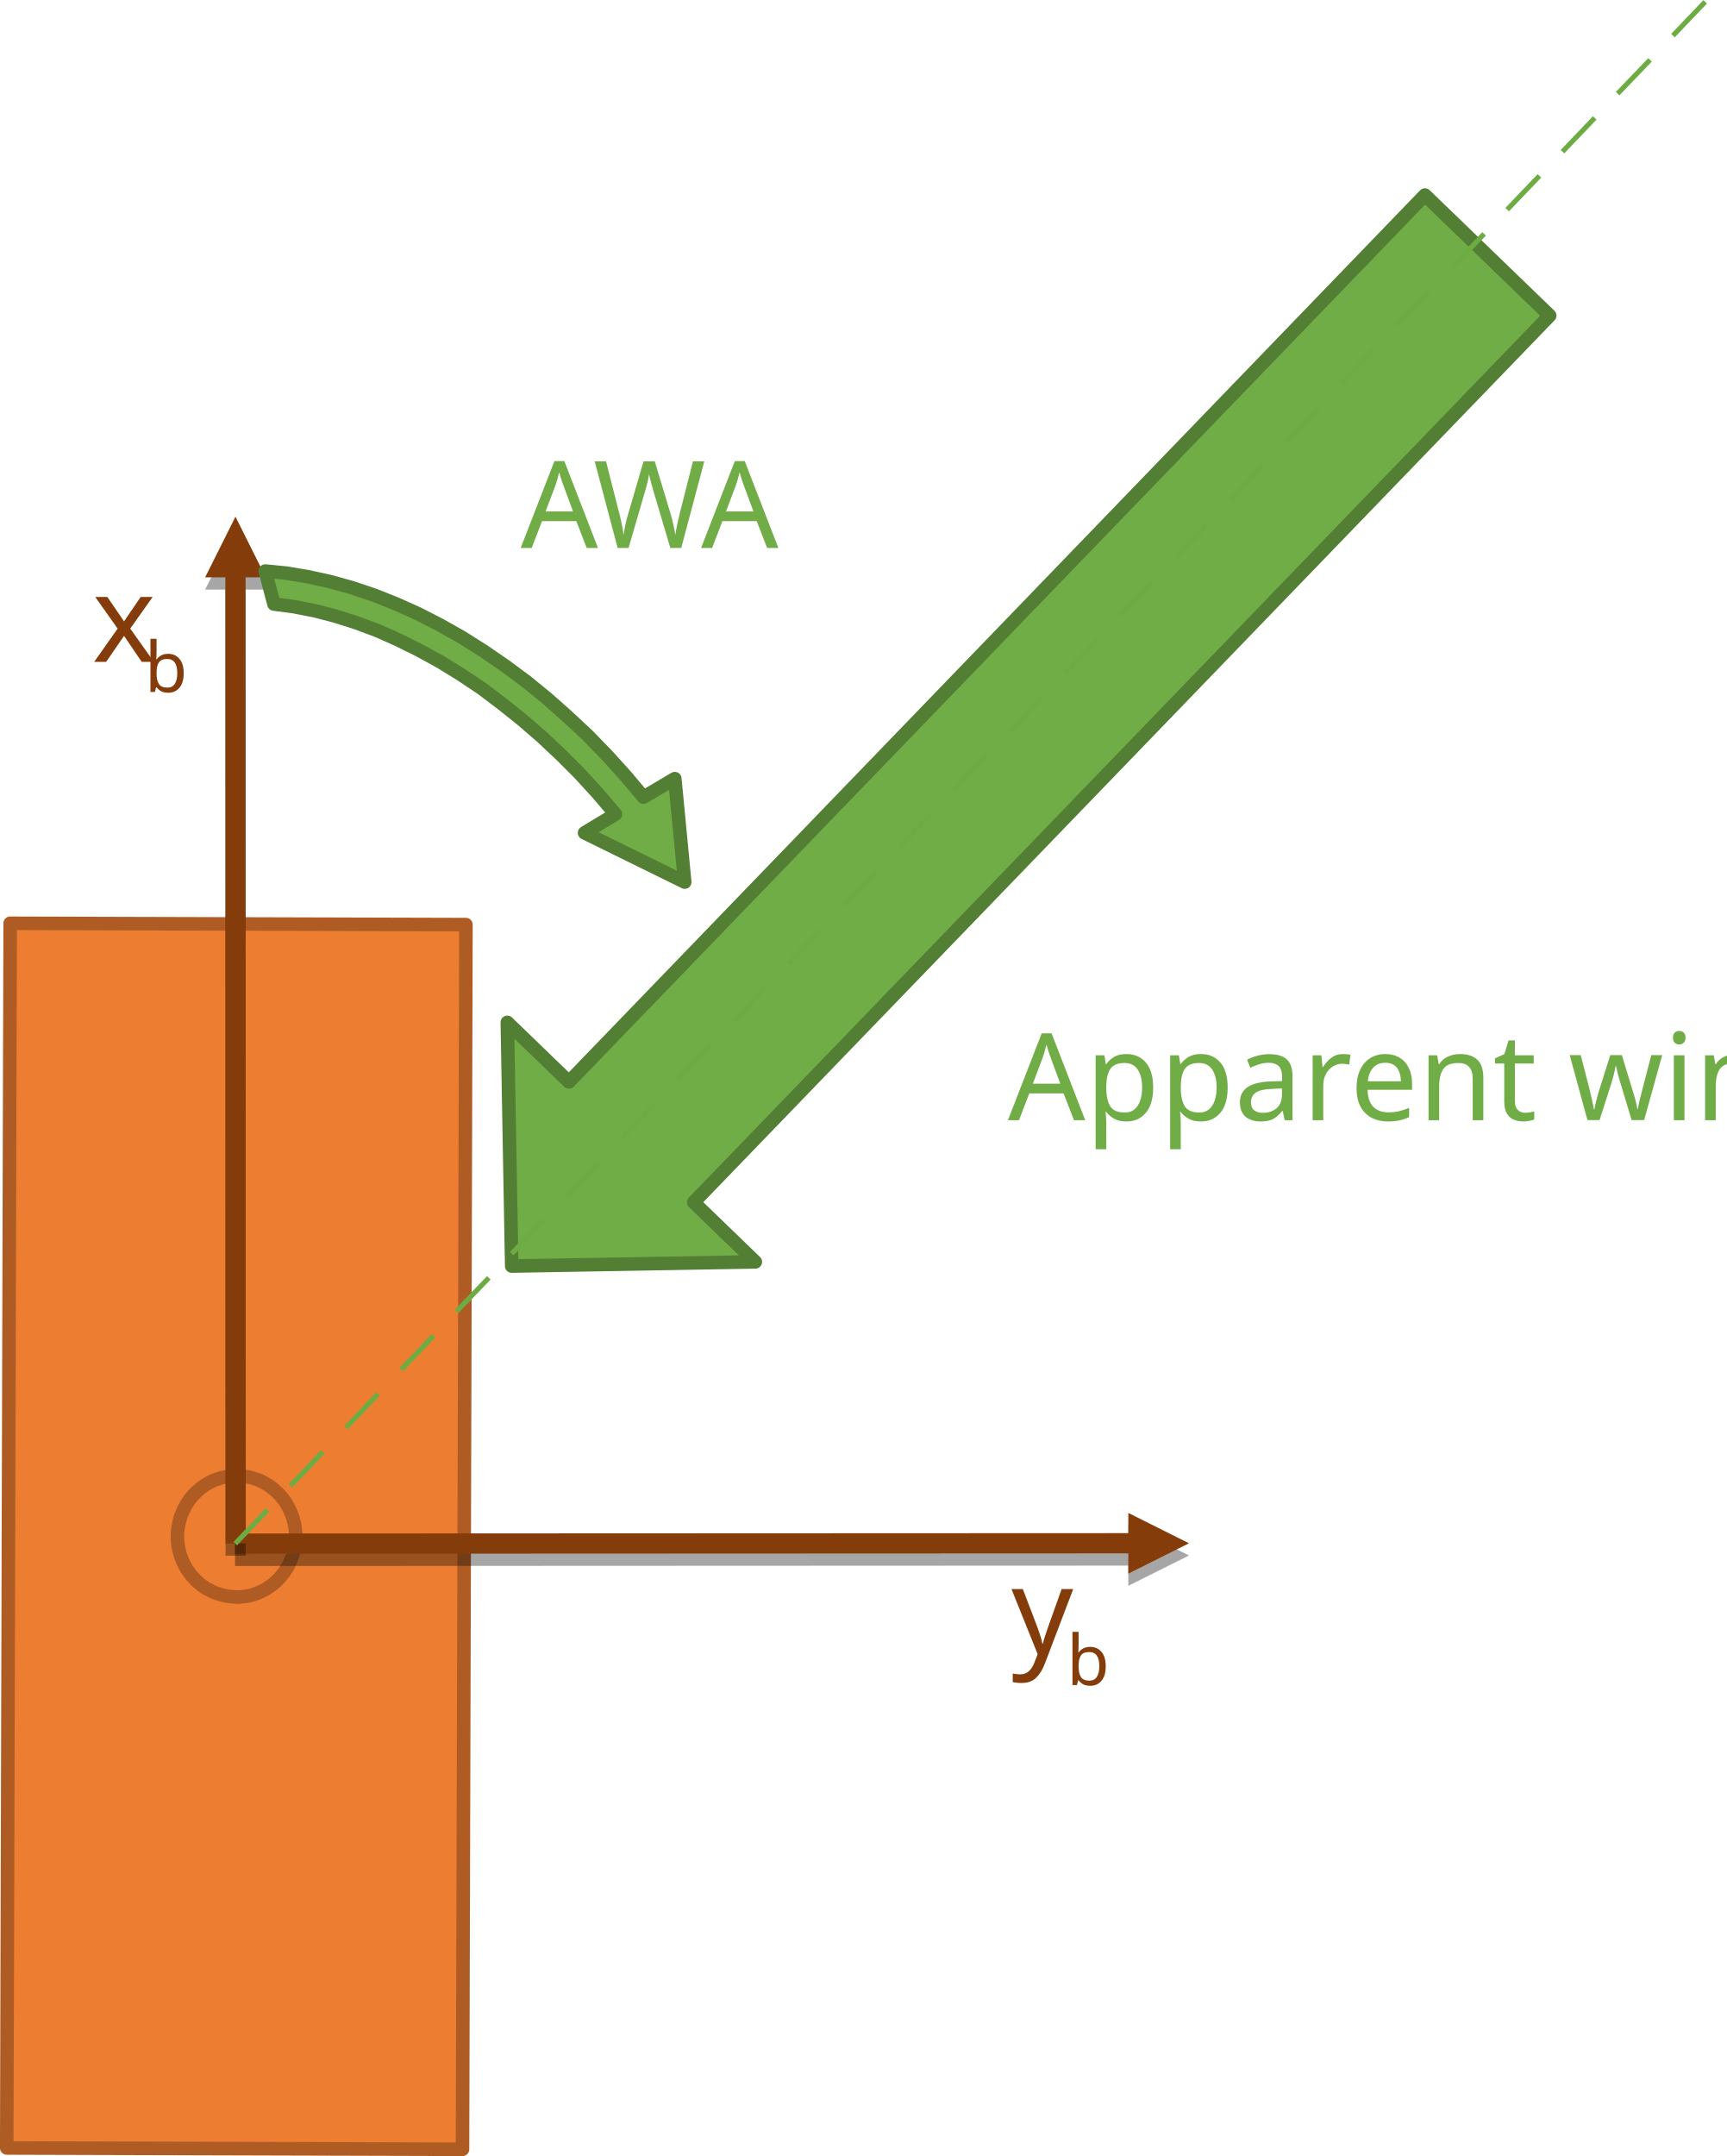
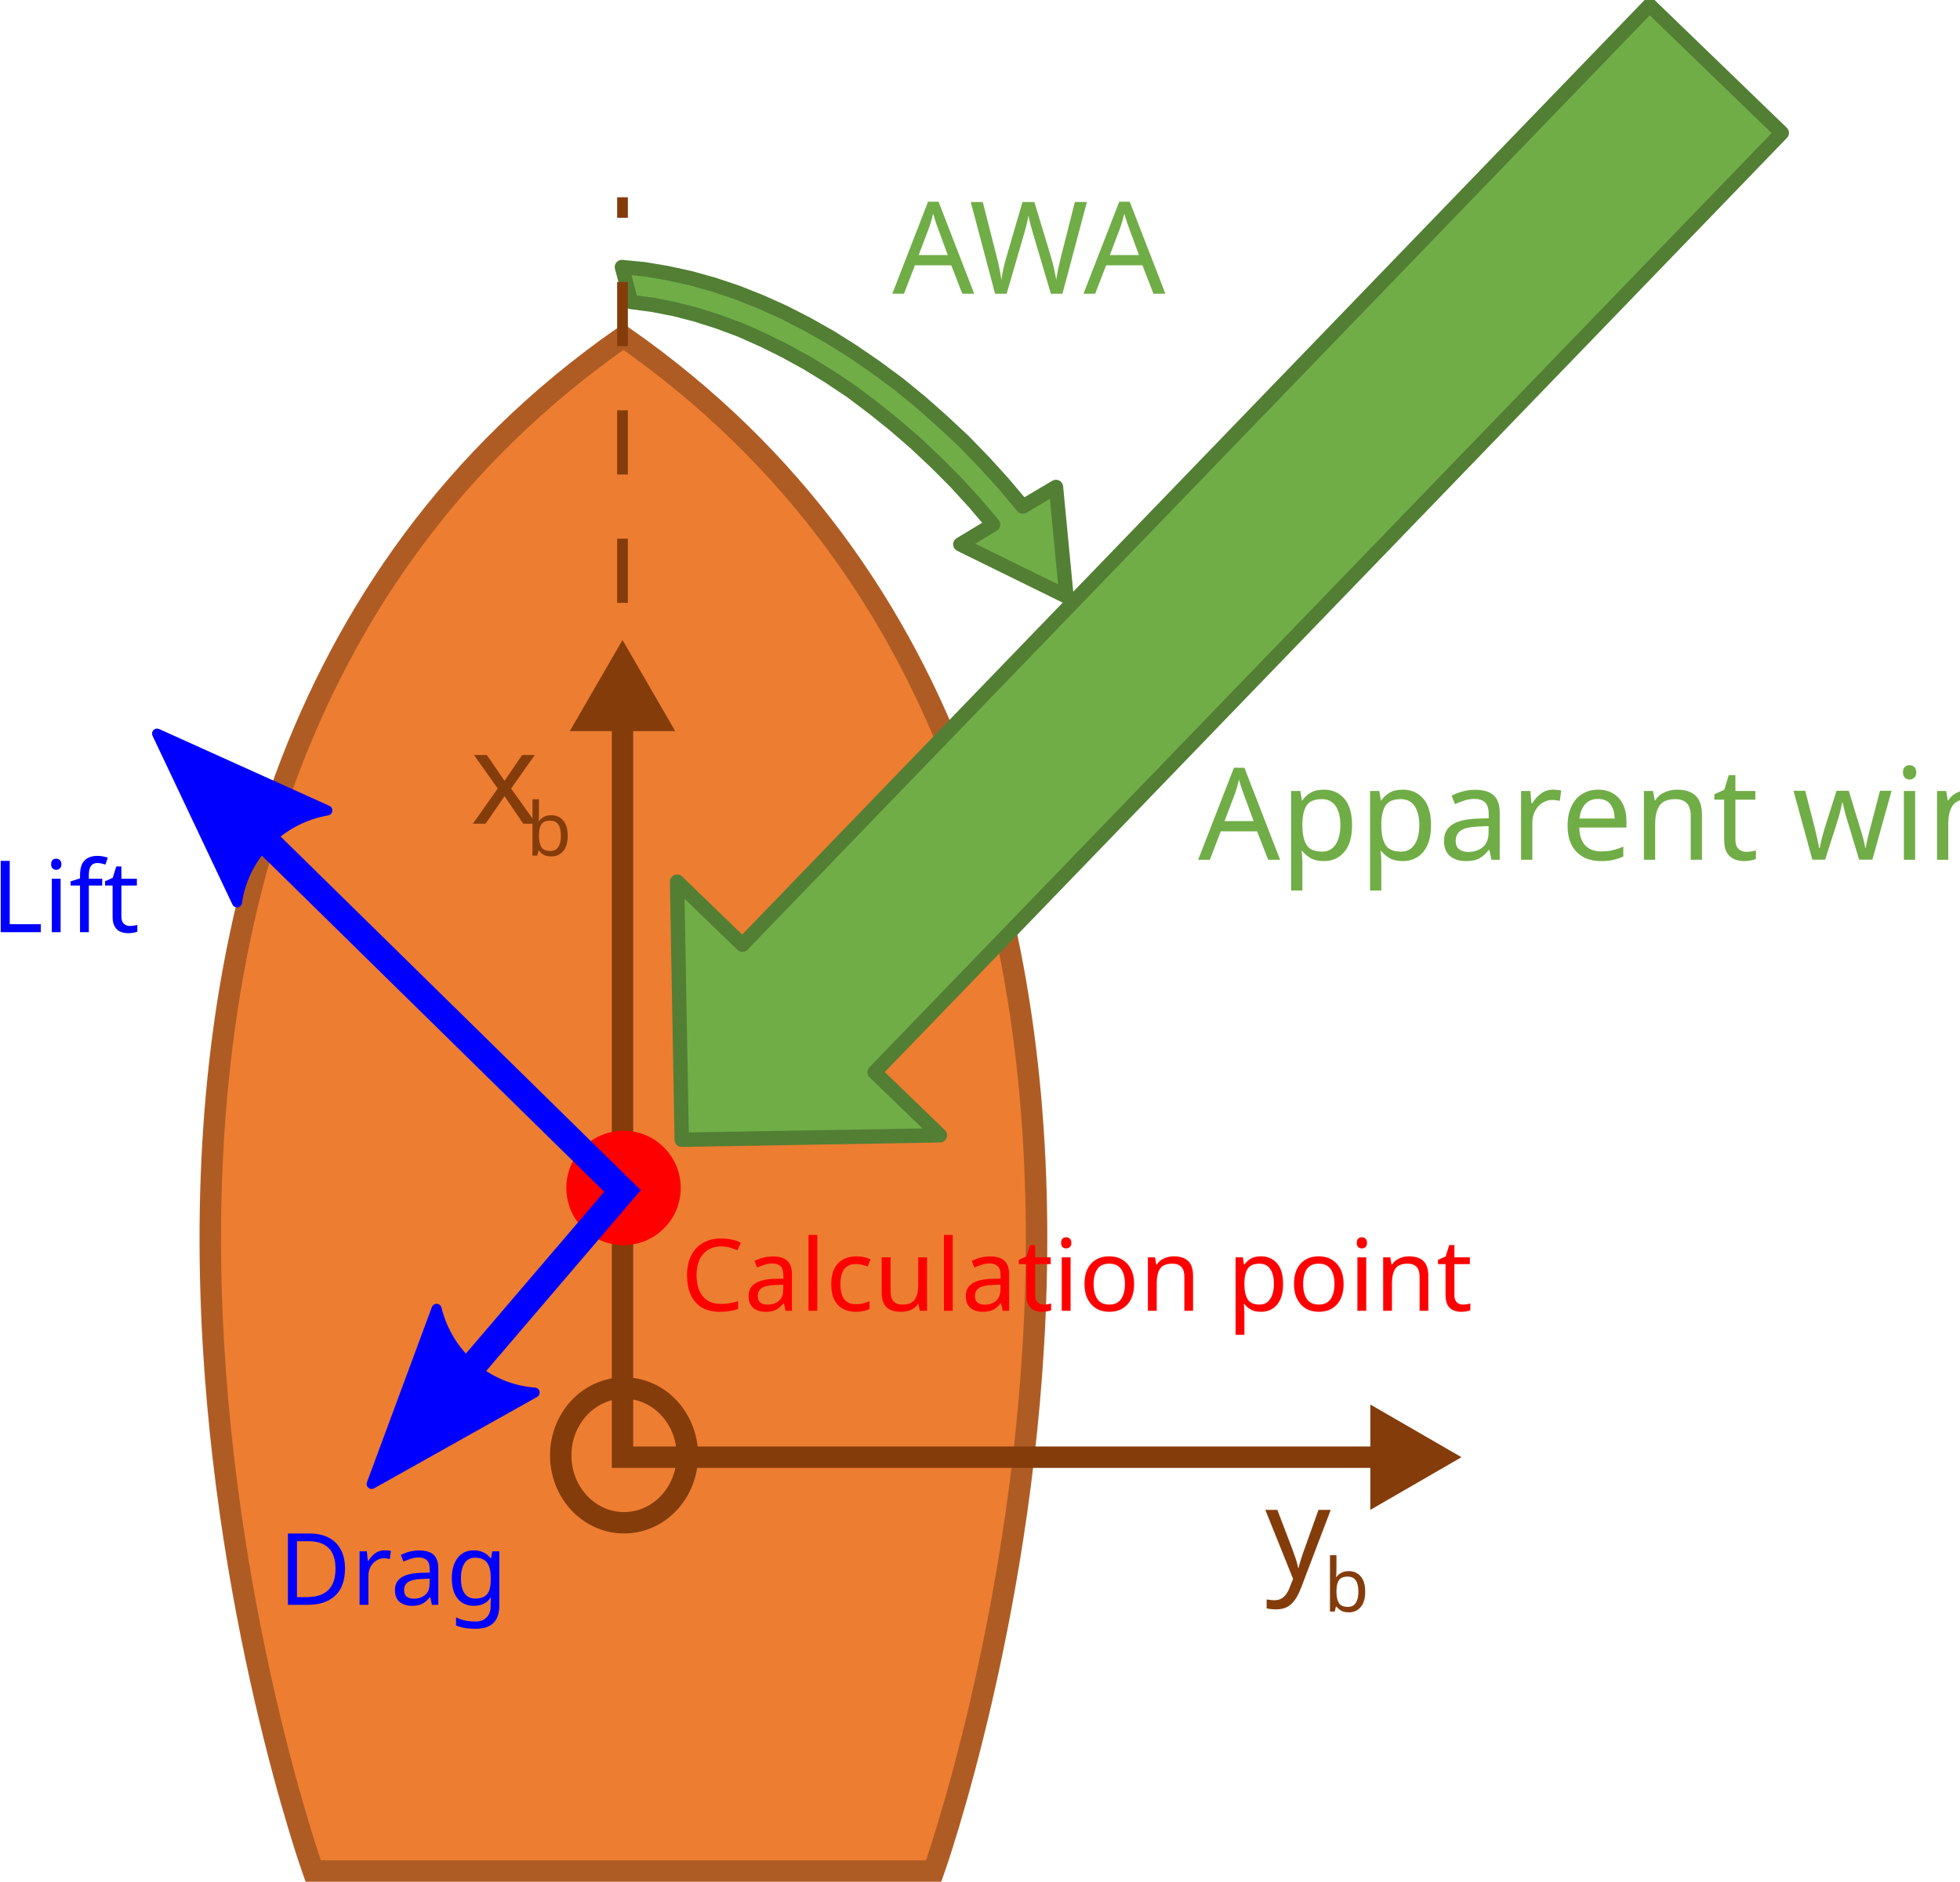
- <svg xmlns="http://www.w3.org/2000/svg" width="342.11" height="427.03" version="1.1" viewBox="0 0 342.11 427.03" xml:space="preserve">
-   <defs>
-     <clipPath id="clipPath66">
-       <path d="m240.66 477.69h143.26v9.044h-143.26z" />
+ <svg xmlns="http://www.w3.org/2000/svg" xmlns:ns1="http://www.openswatchbook.org/uri/2009/osb" version="1.1" id="svg28" xml:space="preserve" width="366.403" height="351.848" viewBox="0 0 366.403 351.848">
+   <defs id="defs32">
+     <marker orient="auto" refY="0" refX="0" id="Arrow2Mend" style="overflow:visible">
+       <path id="path1534" style="fill:#0000ff;fill-opacity:1;fill-rule:evenodd;stroke:#0000ff;stroke-width:0.625;stroke-linejoin:round;stroke-opacity:1" d="M 8.719,4.034 -2.207,0.016 8.719,-4.002 c -1.745,2.372 -1.735,5.617 -6e-7,8.035 z" transform="scale(-0.6)" />
+     </marker>
+     <marker orient="auto" refY="0" refX="0" id="marker2293" style="overflow:visible">
+       <path id="path2291" style="fill:#0000ff;fill-opacity:1;fill-rule:evenodd;stroke:#0000ff;stroke-width:0.625;stroke-linejoin:round;stroke-opacity:1" d="M 8.719,4.034 -2.207,0.016 8.719,-4.002 c -1.745,2.372 -1.735,5.617 -6e-7,8.035 z" transform="matrix(-1.1,0,0,-1.1,-1.1,0)" />
+     </marker>
+     <marker style="overflow:visible" id="marker2217" refX="0" refY="0" orient="auto">
+       <path transform="scale(0.4)" style="fill:#0000ff;fill-opacity:1;fill-rule:evenodd;stroke:#0000ff;stroke-width:1pt;stroke-opacity:1" d="M 5.77,0 -2.88,5 V -5 Z" id="path2215" />
+     </marker>
+     <marker orient="auto" refY="0" refX="0" id="Arrow2Mstart" style="overflow:visible">
+       <path id="path1531" style="fill:#0000ff;fill-opacity:1;fill-rule:evenodd;stroke:#0000ff;stroke-width:0.625;stroke-linejoin:round;stroke-opacity:1" d="M 8.719,4.034 -2.207,0.016 8.719,-4.002 c -1.745,2.372 -1.735,5.617 -6e-7,8.035 z" transform="scale(0.6)" />
+     </marker>
+     <marker orient="auto" refY="0" refX="0" id="marker2077" style="overflow:visible">
+       <path id="path2075" d="M 0,0 5,-5 -12.5,0 5,5 Z" style="fill:#70ad47;fill-opacity:1;fill-rule:evenodd;stroke:#70ad47;stroke-width:1pt;stroke-opacity:1" transform="matrix(0.4,0,0,0.4,4,0)" />
+     </marker>
+     <linearGradient id="linearGradient2061" ns1:paint="solid">
+       <stop style="stop-color:#843c0b;stop-opacity:1;" offset="0" id="stop2059" />
+     </linearGradient>
+     <marker orient="auto" refY="0" refX="0" id="TriangleOutM" style="overflow:visible">
+       <path id="path1652" d="M 5.77,0 -2.88,5 V -5 Z" style="fill:#843c0b;fill-opacity:1;fill-rule:evenodd;stroke:#843c0b;stroke-width:1pt;stroke-opacity:1" transform="scale(0.4)" />
+     </marker>
+     <marker orient="auto" refY="0" refX="0" id="TriangleInM" style="overflow:visible">
+       <path id="path1643" d="M 5.77,0 -2.88,5 V -5 Z" style="fill:#843c0b;fill-opacity:1;fill-rule:evenodd;stroke:#843c0b;stroke-width:1pt;stroke-opacity:1" transform="scale(-0.4)" />
+     </marker>
+     <marker orient="auto" refY="0" refX="0" id="Arrow1Lstart" style="overflow:visible">
+       <path id="path1507" d="M 0,0 5,-5 -12.5,0 5,5 Z" style="fill:#70ad47;fill-opacity:1;fill-rule:evenodd;stroke:#70ad47;stroke-width:1pt;stroke-opacity:1" transform="matrix(0.8,0,0,0.8,10,0)" />
+     </marker>
+     <marker orient="auto" refY="0" refX="0" id="Arrow1Sstart" style="overflow:visible">
+       <path id="path1519" d="M 0,0 5,-5 -12.5,0 5,5 Z" style="fill:#843c0b;fill-opacity:1;fill-rule:evenodd;stroke:#843c0b;stroke-width:1pt;stroke-opacity:1" transform="matrix(0.2,0,0,0.2,1.2,0)" />
+     </marker>
+     <marker orient="auto" refY="0" refX="0" id="Arrow1Mstart" style="overflow:visible">
+       <path id="path1513" d="M 0,0 5,-5 -12.5,0 5,5 Z" style="fill:#843c0b;fill-opacity:1;fill-rule:evenodd;stroke:#843c0b;stroke-width:1pt;stroke-opacity:1" transform="matrix(0.4,0,0,0.4,4,0)" />
+     </marker>
+     <marker orient="auto" refY="0" refX="0" id="Arrow2Lend" style="overflow:visible">
+       <path id="path1528" style="fill:#843c0b;fill-opacity:1;fill-rule:evenodd;stroke:#843c0b;stroke-width:0.625;stroke-linejoin:round;stroke-opacity:1" d="M 8.719,4.034 -2.207,0.016 8.719,-4.002 c -1.745,2.372 -1.735,5.617 -6e-7,8.035 z" transform="matrix(-1.1,0,0,-1.1,-1.1,0)" />
+     </marker>
+     <marker orient="auto" refY="0" refX="0" id="Arrow2Lstart" style="overflow:visible">
+       <path id="path1525" style="fill:#843c0b;fill-opacity:1;fill-rule:evenodd;stroke:#843c0b;stroke-width:0.625;stroke-linejoin:round;stroke-opacity:1" d="M 8.719,4.034 -2.207,0.016 8.719,-4.002 c -1.745,2.372 -1.735,5.617 -6e-7,8.035 z" transform="matrix(1.1,0,0,1.1,1.1,0)" />
+     </marker>
+     <clipPath clipPathUnits="userSpaceOnUse" id="clipPath44">
+       <path d="M 0,0.028 H 595.247 V 841.889 H 0 Z" clip-rule="evenodd" id="path42" />
    </clipPath>
-     <clipPath id="clipPath102">
-       <path d="m237.71 480.67h9.043v154.06h-9.043z" />
+     <clipPath clipPathUnits="userSpaceOnUse" id="clipPath66">
+       <path d="m 240.661,477.694 h 143.263 v 9.044 H 240.661 Z" id="path64" />
    </clipPath>
+     <clipPath clipPathUnits="userSpaceOnUse" id="clipPath102">
+       <path d="m 237.713,480.67 h 9.043 v 154.064 h -9.043 z" id="path100" />
+     </clipPath>
+     <marker style="overflow:visible" id="Arrow2Mend-6" refX="0" refY="0" orient="auto">
+       <path transform="scale(-0.6)" d="M 8.719,4.034 -2.207,0.016 8.719,-4.002 c -1.745,2.372 -1.735,5.617 -6e-7,8.035 z" style="fill:#0000ff;fill-opacity:1;fill-rule:evenodd;stroke:#0000ff;stroke-width:0.625;stroke-linejoin:round;stroke-opacity:1" id="path1534-4" />
+     </marker>
  </defs>
-   <g transform="matrix(1.3333 0 0 -1.3333 -277.66 948.02)">
-     <g transform="translate(1.0163 -2.2677)">
-       <path d="m276.21 484.98-0.255-90.964-67.72 0.198 0.51 181.93 67.72-0.198z" fill="#ed7d31" fill-rule="evenodd" />
-       <path d="m276.21 484.98-0.255-90.964-67.72 0.198 0.51 181.93 67.72-0.198z" fill="none" stroke="#af5c24" stroke-linejoin="round" stroke-miterlimit="10" stroke-width="2.013" />
-       <path d="m233.6 485.06v0.482l0.057 0.453 0.057 0.482 0.085 0.454 0.113 0.453 0.113 0.454 0.17 0.453 0.171 0.425 0.198 0.426 0.227 0.425 0.226 0.397 0.256 0.397 0.283 0.368 0.312 0.369 0.312 0.34 0.34 0.312 0.34 0.311 0.368 0.284 0.369 0.283 0.794 0.454 0.425 0.227 0.425 0.17 0.425 0.141 0.454 0.142 0.453 0.114 0.454 0.085 0.453 0.056 0.454 0.057h0.907l0.454-0.057 0.453-0.056 0.454-0.085 0.453-0.114 0.454-0.142 0.425-0.141 0.425-0.17 0.425-0.227 0.794-0.454 0.369-0.283 0.368-0.284 0.34-0.311 0.34-0.312 0.312-0.34 0.312-0.369 0.284-0.368 0.255-0.397 0.226-0.397 0.227-0.425 0.199-0.426 0.17-0.425 0.17-0.453 0.113-0.454 0.114-0.453 0.085-0.454 0.056-0.482 0.057-0.453v-0.482h-0.028v-0.482l-0.057-0.454-0.057-0.482-0.085-0.453-0.113-0.454-0.114-0.453-0.17-0.454-0.17-0.425-0.198-0.425-0.199-0.425-0.51-0.794-0.283-0.368-0.284-0.341-0.312-0.34-0.34-0.34-0.34-0.312-0.368-0.283-0.397-0.255-0.369-0.255-0.425-0.227-0.397-0.199-0.425-0.198-0.425-0.142-0.454-0.142-0.453-0.113-0.454-0.085-0.453-0.057-0.454-0.056h-0.453v0.028h-0.454l-0.454 0.057-0.453 0.056-0.454 0.085-0.453 0.114-0.454 0.142-0.425 0.141-0.425 0.17-0.397 0.227-0.425 0.199-0.397 0.255-0.369 0.255-0.368 0.312-0.34 0.283-0.34 0.34-0.312 0.34-0.312 0.341-0.255 0.396-0.284 0.369-0.226 0.397-0.227 0.425-0.198 0.425-0.171 0.425-0.17 0.454-0.113 0.453-0.113 0.454-0.085 0.453-0.057 0.482-0.057 0.454z" fill="#ed7d31" fill-rule="evenodd" />
-       <path d="m233.6 485.06v0.482l0.057 0.453 0.057 0.482 0.085 0.454 0.113 0.453 0.113 0.454 0.17 0.453 0.171 0.425 0.198 0.426 0.227 0.425 0.226 0.397 0.256 0.397 0.283 0.368 0.312 0.369 0.312 0.34 0.34 0.312 0.34 0.311 0.368 0.284 0.369 0.283 0.794 0.454 0.425 0.227 0.425 0.17 0.425 0.141 0.454 0.142 0.453 0.114 0.454 0.085 0.453 0.056 0.454 0.057h0.907l0.454-0.057 0.453-0.056 0.454-0.085 0.453-0.114 0.454-0.142 0.425-0.141 0.425-0.17 0.425-0.227 0.794-0.454 0.369-0.283 0.368-0.284 0.34-0.311 0.34-0.312 0.312-0.34 0.312-0.369 0.284-0.368 0.255-0.397 0.226-0.397 0.227-0.425 0.199-0.426 0.17-0.425 0.17-0.453 0.113-0.454 0.114-0.453 0.085-0.454 0.056-0.482 0.057-0.453v-0.482h-0.028v-0.482l-0.057-0.454-0.057-0.482-0.085-0.453-0.113-0.454-0.114-0.453-0.17-0.454-0.17-0.425-0.198-0.425-0.199-0.425-0.51-0.794-0.283-0.368-0.284-0.341-0.312-0.34-0.34-0.34-0.34-0.312-0.368-0.283-0.397-0.255-0.369-0.255-0.425-0.227-0.397-0.199-0.425-0.198-0.425-0.142-0.454-0.142-0.453-0.113-0.454-0.085-0.453-0.057-0.454-0.056h-0.453v0.028h-0.454l-0.454 0.057-0.453 0.056-0.454 0.085-0.453 0.114-0.454 0.142-0.425 0.141-0.425 0.17-0.397 0.227-0.425 0.199-0.397 0.255-0.369 0.255-0.368 0.312-0.34 0.283-0.34 0.34-0.312 0.34-0.312 0.341-0.255 0.396-0.284 0.369-0.226 0.397-0.227 0.425-0.198 0.425-0.171 0.425-0.17 0.454-0.113 0.453-0.113 0.454-0.085 0.453-0.057 0.482-0.057 0.454z" fill="none" stroke="#af5c24" stroke-linejoin="round" stroke-miterlimit="10" stroke-width="2.013" />
-       <g clip-path="url(#clipPath66)" opacity=".35">
-         <path d="m242.16 482.17 133.31 0.057" fill="none" stroke="#000" stroke-linejoin="round" stroke-miterlimit="10" stroke-width="3.005" />
-         <path d="m383.9 482.23-9.014-4.507v9.014z" fill-rule="evenodd" />
+   <g id="g36" transform="matrix(1.333333,0,0,-1.333333,-167.3479,866.9021)">
+     <g id="g38" transform="translate(1.016324,-2.267738)">
+       <path id="path679" style="fill:#ed7d31;fill-opacity:1;stroke:#af5c24;stroke-width:3.011;stroke-linecap:butt;stroke-linejoin:miter;stroke-miterlimit:4;stroke-dasharray:none;stroke-opacity:1" d="m 255.403,390.063 c 0,0 52.747,148.031 -43.501,215.151 -96.248,-67.12 -43.501,-215.151 -43.501,-215.151 29,0 58.001,0 87.001,0 z" />
+       <g id="g50" />
+       <g id="g2055" transform="translate(-30.43709,-78.04462)">
+         <g id="g84">
+           <text transform="matrix(1,0,0,-1,220.904,614.976)" style="font-variant:normal;font-weight:normal;font-size:18px;font-family:Carlito;-inkscape-font-specification:Carlito;writing-mode:lr-tb;fill:#843c0b;fill-opacity:1;fill-rule:nonzero;stroke:none" id="text88">
+             <tspan x="0" y="0" id="tspan86">x</tspan>
+           </text>
+         </g>
+         <g id="g90">
+           <text transform="matrix(1,0,0,-1,228.699,610.497)" style="font-variant:normal;font-weight:normal;font-size:10.403px;font-family:Carlito;-inkscape-font-specification:Carlito;writing-mode:lr-tb;fill:#843c0b;fill-opacity:1;fill-rule:nonzero;stroke:none" id="text94">
+             <tspan x="0" y="0" id="tspan92">b</tspan>
+           </text>
+         </g>
      </g>
-       <path d="m242.16 483.99 133.31 0.056" fill="none" stroke="#843c0b" stroke-linejoin="round" stroke-miterlimit="10" stroke-width="3.005" />
-       <path d="m383.9 484.04-9.014-4.507v9.014z" fill="#843c0b" fill-rule="evenodd" />
-       <text transform="matrix(1 0 0 -1 220.9 614.98)" fill="#843c0b" font-family="Carlito" font-size="18px">
-         <tspan x="0" y="0">x</tspan>
+       <g id="g2047" transform="translate(-55.62333,-36.53369)">
+         <g id="g120">
+           <text transform="matrix(1,0,0,-1,357.506,467.602)" style="font-variant:normal;font-weight:normal;font-size:18px;font-family:Carlito;-inkscape-font-specification:Carlito;writing-mode:lr-tb;fill:#843c0b;fill-opacity:1;fill-rule:nonzero;stroke:none" id="text124">
+             <tspan x="0" y="0" id="tspan122">y</tspan>
+           </text>
+         </g>
+         <g id="g126">
+           <text transform="matrix(1,0,0,-1,365.698,462.982)" style="font-variant:normal;font-weight:normal;font-size:10.403px;font-family:Carlito;-inkscape-font-specification:Carlito;writing-mode:lr-tb;fill:#843c0b;fill-opacity:1;fill-rule:nonzero;stroke:none" id="text130">
+             <tspan x="0" y="0" id="tspan128">b</tspan>
+           </text>
+         </g>
+       </g>
+       <path id="path132" style="fill:#70ad47;fill-opacity:1;fill-rule:evenodd;stroke:none" d="m 374.311,633.806 -127.19,-131.726 9.156,-8.844 -36.199,-0.623 -0.652,36.198 9.156,-8.844 127.191,131.754 z" />
+       <g id="g134" transform="translate(-63.1883,-32.61827)">
+         <path id="path136" style="fill:none;stroke:#527f34;stroke-width:2.013;stroke-linecap:butt;stroke-linejoin:round;stroke-miterlimit:10;stroke-dasharray:none;stroke-opacity:1" d="m 437.499,666.424 -127.19,-131.726 9.156,-8.844 -36.199,-0.623 -0.652,36.198 9.156,-8.844 127.191,131.754 z" />
+       </g>
+       <g id="g138" transform="translate(-64.51176,-15.00912)">
+         <text id="text142" style="font-variant:normal;font-weight:normal;font-size:18px;font-family:Carlito;-inkscape-font-specification:Carlito;writing-mode:lr-tb;fill:#70ad47;fill-opacity:1;fill-rule:nonzero;stroke:none" transform="matrix(1,0,0,-1,356.995,546.887)">
+           <tspan id="tspan140" y="0" x="0 10.404 19.89 29.376 37.98 43.974 52.956 62.154 68.238 72.234 85.122 89.226 98.622">Apparent wind</tspan>
+         </text>
+       </g>
+       <path id="path252" style="fill:#70ad47;fill-opacity:1;fill-rule:evenodd;stroke:none" d="m 211.688,614.999 v 0 l 3.174,-0.312 3.203,-0.539 3.232,-0.709 3.26,-0.907 3.288,-1.105 3.288,-1.304 3.288,-1.474 3.26,-1.673 3.26,-1.842 3.232,-2.041 3.174,-2.183 3.175,-2.352 3.09,-2.523 3.005,-2.665 2.976,-2.778 2.863,-2.948 2.778,-3.061 2.665,-3.175 4.648,2.75 1.474,-15.364 -14.882,7.313 4.593,2.778 v 0 l -2.608,3.062 -2.693,2.948 -2.778,2.778 -2.863,2.692 -2.92,2.523 -2.976,2.381 -3.005,2.268 -3.09,2.069 -3.089,1.9 -3.09,1.7 -3.147,1.559 -3.118,1.389 -3.118,1.163 -3.118,0.992 -3.061,0.793 -3.062,0.596 -3.005,0.397 z" />
+       <g id="g254" transform="translate(-34.95513,-13.47017)">
+         <path id="path256" style="fill:none;stroke:#527f34;stroke-width:2.013;stroke-linecap:butt;stroke-linejoin:round;stroke-miterlimit:10;stroke-dasharray:none;stroke-opacity:1" d="m 246.643,628.469 v 0 l 3.174,-0.312 3.203,-0.539 3.232,-0.709 3.26,-0.907 3.288,-1.105 3.288,-1.304 3.288,-1.474 3.26,-1.673 3.26,-1.842 3.232,-2.041 3.174,-2.183 3.175,-2.352 3.09,-2.523 3.005,-2.665 2.976,-2.778 2.863,-2.948 2.778,-3.061 2.665,-3.175 4.648,2.75 1.474,-15.364 -14.882,7.313 4.593,2.778 v 0 l -2.608,3.062 -2.693,2.948 -2.778,2.778 -2.863,2.692 -2.92,2.523 -2.976,2.381 -3.005,2.268 -3.09,2.069 -3.089,1.9 -3.09,1.7 -3.147,1.559 -3.118,1.389 -3.118,1.163 -3.118,0.992 -3.061,0.793 -3.062,0.596 -3.005,0.397 z" />
+       </g>
+       <g id="g258" transform="translate(-34.99754,-20.64398)">
+         <text id="text262" style="font-variant:normal;font-weight:normal;font-size:18px;font-family:Carlito;-inkscape-font-specification:Carlito;writing-mode:lr-tb;fill:#70ad47;fill-opacity:1;fill-rule:nonzero;stroke:none" transform="matrix(1,0,0,-1,284.598,631.898)">
+           <tspan id="tspan260" y="0" x="0 9.702 25.002">AWA</tspan>
+         </text>
+       </g>
+       <path style="fill:none;stroke:#843c0b;stroke-width:3;stroke-linecap:butt;stroke-linejoin:miter;stroke-miterlimit:4;stroke-dasharray:none;stroke-opacity:1;marker-start:url(#TriangleInM);marker-end:url(#TriangleOutM)" d="M 211.773,554.175 V 448.096 h 109.107" id="path1505" />
+       <ellipse style="fill:none;fill-opacity:1;stroke:#843c0b;stroke-width:3;stroke-miterlimit:4;stroke-dasharray:none;stroke-opacity:1" id="path2033" cx="211.99" cy="-448.349" transform="scale(1,-1)" rx="8.878" ry="9.447" />
+       <circle style="fill:#ff0000;fill-opacity:1;stroke:none;stroke-width:3;stroke-miterlimit:4;stroke-dasharray:none;stroke-opacity:1" id="path2057" cx="211.917" cy="-485.855" transform="scale(1,-1)" r="8.021" />
+       <path style="fill:none;stroke:#843c0b;stroke-width:1.5;stroke-linecap:butt;stroke-linejoin:miter;stroke-miterlimit:4;stroke-dasharray:9, 9;stroke-dashoffset:0;stroke-opacity:1" d="m 211.773,549.903 v 74.878" id="path2195" />
+       <text xml:space="preserve" style="font-style:normal;font-variant:normal;font-weight:normal;font-stretch:normal;font-size:36px;line-height:1.25;font-family:TitilliumText25L;-inkscape-font-specification:'TitilliumText25L, Normal';font-variant-ligatures:normal;font-variant-caps:normal;font-variant-numeric:normal;font-feature-settings:normal;text-align:start;letter-spacing:0px;word-spacing:0px;writing-mode:lr-tb;text-anchor:start;fill:#000000;fill-opacity:1;stroke:none;stroke-width:0.75" x="219.963" y="-468.625" id="text2199" transform="scale(1,-1)">
+         <tspan id="tspan2197" x="219.963" y="-468.625" style="font-size:14px;fill:#ff0000;fill-opacity:1;stroke-width:0.75">Calculation point</tspan>
      </text>
-       <text transform="matrix(1 0 0 -1 228.7 610.5)" fill="#843c0b" font-family="Carlito" font-size="10.403px">
-         <tspan x="0" y="0">b</tspan>
+       <path style="fill:none;stroke:#0000ff;stroke-width:3.75;stroke-linecap:butt;stroke-linejoin:miter;stroke-miterlimit:4;stroke-dasharray:none;stroke-opacity:1;marker-start:url(#Arrow2Mstart);marker-end:url(#Arrow2Mend)" d="m 150.034,546.064 61.739,-60.631 -31.913,-37.337" id="path2608" />
+       <text xml:space="preserve" style="font-style:normal;font-variant:normal;font-weight:normal;font-stretch:normal;font-size:36px;line-height:1.25;font-family:TitilliumText25L;-inkscape-font-specification:'TitilliumText25L, Normal';font-variant-ligatures:normal;font-variant-caps:normal;font-variant-numeric:normal;font-feature-settings:normal;text-align:start;letter-spacing:0px;word-spacing:0px;writing-mode:lr-tb;text-anchor:start;fill:#000000;fill-opacity:1;stroke:none;stroke-width:0.75" x="123.235" y="-521.719" id="text2630" transform="scale(1,-1)">
+         <tspan id="tspan2628" x="123.235" y="-521.719" style="font-size:14px;fill:#0000ff;fill-opacity:1;stroke-width:0.75">Lift</tspan>
      </text>
-       <g clip-path="url(#clipPath102)" opacity=".35">
-         <path d="m242.25 482.2-0.029 144.11" fill="none" stroke="#000" stroke-linejoin="round" stroke-miterlimit="10" stroke-width="3.005" />
-         <path d="m242.22 634.73 4.508-9.014h-9.015z" fill-rule="evenodd" />
-       </g>
-       <path d="m242.25 484.02-0.029 144.11" fill="none" stroke="#843c0b" stroke-linejoin="round" stroke-miterlimit="10" stroke-width="3.005" />
-       <path d="m242.22 636.55 4.508-9.014h-9.015z" fill="#843c0b" fill-rule="evenodd" />
-       <text transform="matrix(1 0 0 -1 357.51 467.6)" fill="#843c0b" font-family="Carlito" font-size="18px">
-         <tspan x="0" y="0">y</tspan>
-       </text>
-       <text transform="matrix(1 0 0 -1 365.7 462.98)" fill="#843c0b" font-family="Carlito" font-size="10.403px">
-         <tspan x="0" y="0">b</tspan>
-       </text>
-       <path d="m437.5 666.42-127.19-131.73 9.156-8.844-36.199-0.623-0.652 36.198 9.156-8.844 127.19 131.75z" fill="#70ad47" fill-rule="evenodd" />
-       <path d="m437.5 666.42-127.19-131.73 9.156-8.844-36.199-0.623-0.652 36.198 9.156-8.844 127.19 131.75z" fill="none" stroke="#527f34" stroke-linejoin="round" stroke-miterlimit="10" stroke-width="2.013" />
-       <text transform="matrix(1 0 0 -1 357 546.89)" fill="#70ad47" font-family="Carlito" font-size="18px">
-         <tspan x="0 10.404 19.89 29.376 37.98 43.974 52.956 62.154 68.238 72.234 85.122 89.226 98.622" y="0">Apparent wind</tspan>
-       </text>
-       <path d="m242.19 483.99 4.791 5.017" fill="none" stroke="#6dac43" stroke-linejoin="round" stroke-miterlimit="10" stroke-width=".737" />
-       <path d="m250.41 492.6 4.79 5.017" fill="none" stroke="#6dac43" stroke-linejoin="round" stroke-miterlimit="10" stroke-width=".737" />
-       <path d="m258.63 501.22 4.791 5.018" fill="none" stroke="#6dac43" stroke-linejoin="round" stroke-miterlimit="10" stroke-width=".737" />
-       <path d="m266.85 509.84 4.79 5.017" fill="none" stroke="#6dac43" stroke-linejoin="round" stroke-miterlimit="10" stroke-width=".737" />
-       <path d="m275.05 518.46 4.819 5.017" fill="none" stroke="#6dac43" stroke-linejoin="round" stroke-miterlimit="10" stroke-width=".737" />
-       <path d="m283.27 527.07 4.791 5.018" fill="none" stroke="#6dac43" stroke-linejoin="round" stroke-miterlimit="10" stroke-width=".737" />
-       <path d="m291.49 535.69 4.79 5.017" fill="none" stroke="#6dac43" stroke-linejoin="round" stroke-miterlimit="10" stroke-width=".737" />
-       <path d="m299.71 544.31 4.791 5.017" fill="none" stroke="#6dac43" stroke-linejoin="round" stroke-miterlimit="10" stroke-width=".737" />
-       <path d="m307.93 552.92 4.79 5.018" fill="none" stroke="#6dac43" stroke-linejoin="round" stroke-miterlimit="10" stroke-width=".737" />
-       <path d="m316.15 561.51 4.791 5.046" fill="none" stroke="#6dac43" stroke-linejoin="round" stroke-miterlimit="10" stroke-width=".737" />
-       <path d="m324.37 570.13 4.79 5.045" fill="none" stroke="#6dac43" stroke-linejoin="round" stroke-miterlimit="10" stroke-width=".737" />
-       <path d="m332.56 578.75 4.819 5.046" fill="none" stroke="#6dac43" stroke-linejoin="round" stroke-miterlimit="10" stroke-width=".737" />
-       <path d="m340.78 587.37 4.791 5.046" fill="none" stroke="#6dac43" stroke-linejoin="round" stroke-miterlimit="10" stroke-width=".737" />
-       <path d="m349 595.98 4.79 5.046" fill="none" stroke="#6dac43" stroke-linejoin="round" stroke-miterlimit="10" stroke-width=".737" />
-       <path d="m357.22 604.6 4.791 5.045" fill="none" stroke="#6dac43" stroke-linejoin="round" stroke-miterlimit="10" stroke-width=".737" />
-       <path d="m365.44 613.22 4.79 5.017" fill="none" stroke="#6dac43" stroke-linejoin="round" stroke-miterlimit="10" stroke-width=".737" />
-       <path d="m373.66 621.84 4.791 5.018" fill="none" stroke="#6dac43" stroke-linejoin="round" stroke-miterlimit="10" stroke-width=".737" />
-       <path d="m381.88 630.45 4.791 5.017" fill="none" stroke="#6dac43" stroke-linejoin="round" stroke-miterlimit="10" stroke-width=".737" />
-       <path d="m390.08 639.07 4.818 5.017" fill="none" stroke="#6dac43" stroke-linejoin="round" stroke-miterlimit="10" stroke-width=".737" />
-       <path d="m398.3 647.69 4.791 5.018" fill="none" stroke="#6dac43" stroke-linejoin="round" stroke-miterlimit="10" stroke-width=".737" />
-       <path d="m406.52 656.3 4.79 5.017" fill="none" stroke="#6dac43" stroke-linejoin="round" stroke-miterlimit="10" stroke-width=".737" />
-       <path d="m414.74 664.92 4.791 5.017" fill="none" stroke="#6dac43" stroke-linejoin="round" stroke-miterlimit="10" stroke-width=".737" />
-       <path d="m422.96 673.54 4.791 5.018" fill="none" stroke="#6dac43" stroke-linejoin="round" stroke-miterlimit="10" stroke-width=".737" />
-       <path d="m431.18 682.16 4.791 5.017" fill="none" stroke="#6dac43" stroke-linejoin="round" stroke-miterlimit="10" stroke-width=".737" />
-       <path d="m439.4 690.77 4.791 5.017" fill="none" stroke="#6dac43" stroke-linejoin="round" stroke-miterlimit="10" stroke-width=".737" />
-       <path d="m447.59 699.39 4.818 5.018" fill="none" stroke="#6dac43" stroke-linejoin="round" stroke-miterlimit="10" stroke-width=".737" />
-       <path d="m455.81 708.01 4.791 5.017" fill="none" stroke="#6dac43" stroke-linejoin="round" stroke-miterlimit="10" stroke-width=".737" />
-       <path d="m246.64 628.47 3.174-0.312 3.203-0.539 3.232-0.709 3.26-0.907 3.288-1.105 3.288-1.304 3.288-1.474 3.26-1.673 3.26-1.842 3.232-2.041 3.174-2.183 3.175-2.352 3.09-2.523 3.005-2.665 2.976-2.778 2.863-2.948 2.778-3.061 2.665-3.175 4.648 2.75 1.474-15.364-14.882 7.313 4.593 2.778-2.608 3.062-2.693 2.948-2.778 2.778-2.863 2.692-2.92 2.523-2.976 2.381-3.005 2.268-3.09 2.069-3.089 1.9-3.09 1.7-3.147 1.559-3.118 1.389-3.118 1.163-3.118 0.992-3.061 0.793-3.062 0.596-3.005 0.397z" fill="#70ad47" fill-rule="evenodd" />
-       <path d="m246.64 628.47 3.174-0.312 3.203-0.539 3.232-0.709 3.26-0.907 3.288-1.105 3.288-1.304 3.288-1.474 3.26-1.673 3.26-1.842 3.232-2.041 3.174-2.183 3.175-2.352 3.09-2.523 3.005-2.665 2.976-2.778 2.863-2.948 2.778-3.061 2.665-3.175 4.648 2.75 1.474-15.364-14.882 7.313 4.593 2.778-2.608 3.062-2.693 2.948-2.778 2.778-2.863 2.692-2.92 2.523-2.976 2.381-3.005 2.268-3.09 2.069-3.089 1.9-3.09 1.7-3.147 1.559-3.118 1.389-3.118 1.163-3.118 0.992-3.061 0.793-3.062 0.596-3.005 0.397z" fill="none" stroke="#527f34" stroke-linejoin="round" stroke-miterlimit="10" stroke-width="2.013" />
-       <text transform="matrix(1 0 0 -1 284.6 631.9)" fill="#70ad47" font-family="Carlito" font-size="18px">
-         <tspan x="0 9.702 25.002" y="0">AWA</tspan>
+       <text xml:space="preserve" style="font-style:normal;font-variant:normal;font-weight:normal;font-stretch:normal;font-size:36px;line-height:1.25;font-family:TitilliumText25L;-inkscape-font-specification:'TitilliumText25L, Normal';font-variant-ligatures:normal;font-variant-caps:normal;font-variant-numeric:normal;font-feature-settings:normal;text-align:start;letter-spacing:0px;word-spacing:0px;writing-mode:lr-tb;text-anchor:start;fill:#000000;fill-opacity:1;stroke:none;stroke-width:0.75" x="163.502" y="-427.394" id="text2634" transform="scale(1,-1)">
+         <tspan id="tspan2632" x="163.502" y="-427.394" style="font-size:14px;fill:#0000ff;fill-opacity:1;stroke-width:0.75">Drag</tspan>
      </text>
    </g>
  </g>
</svg>
